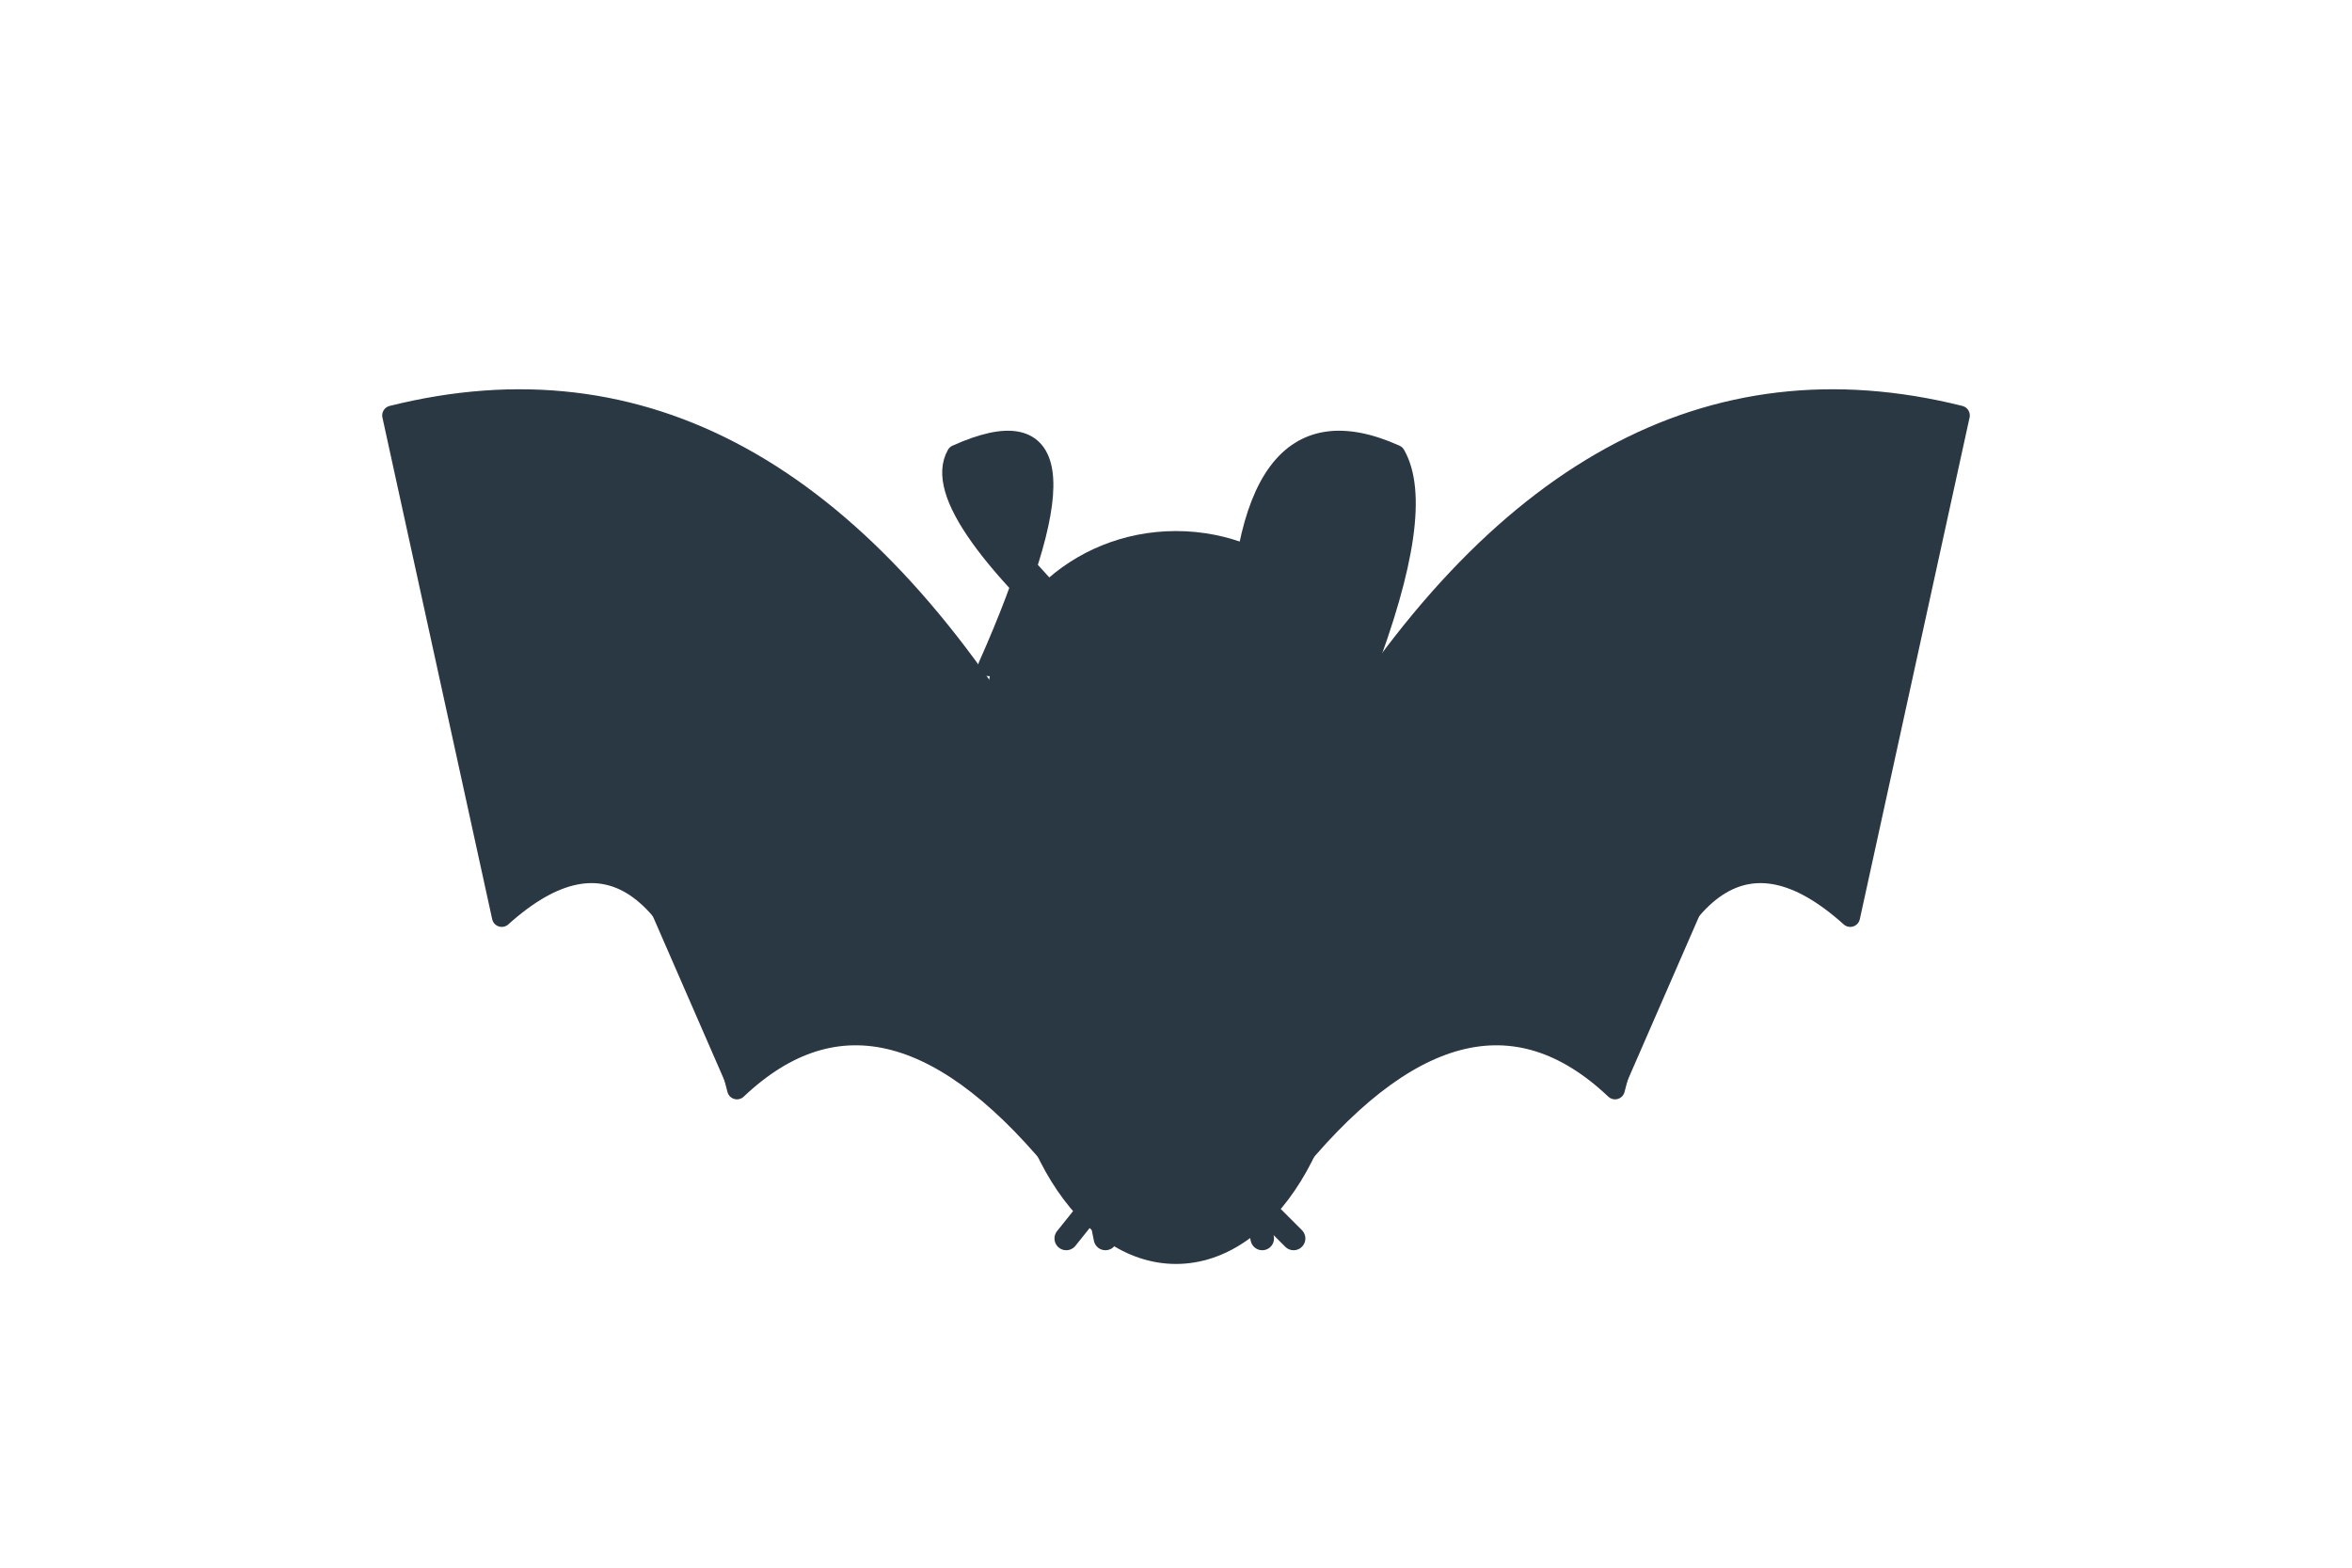
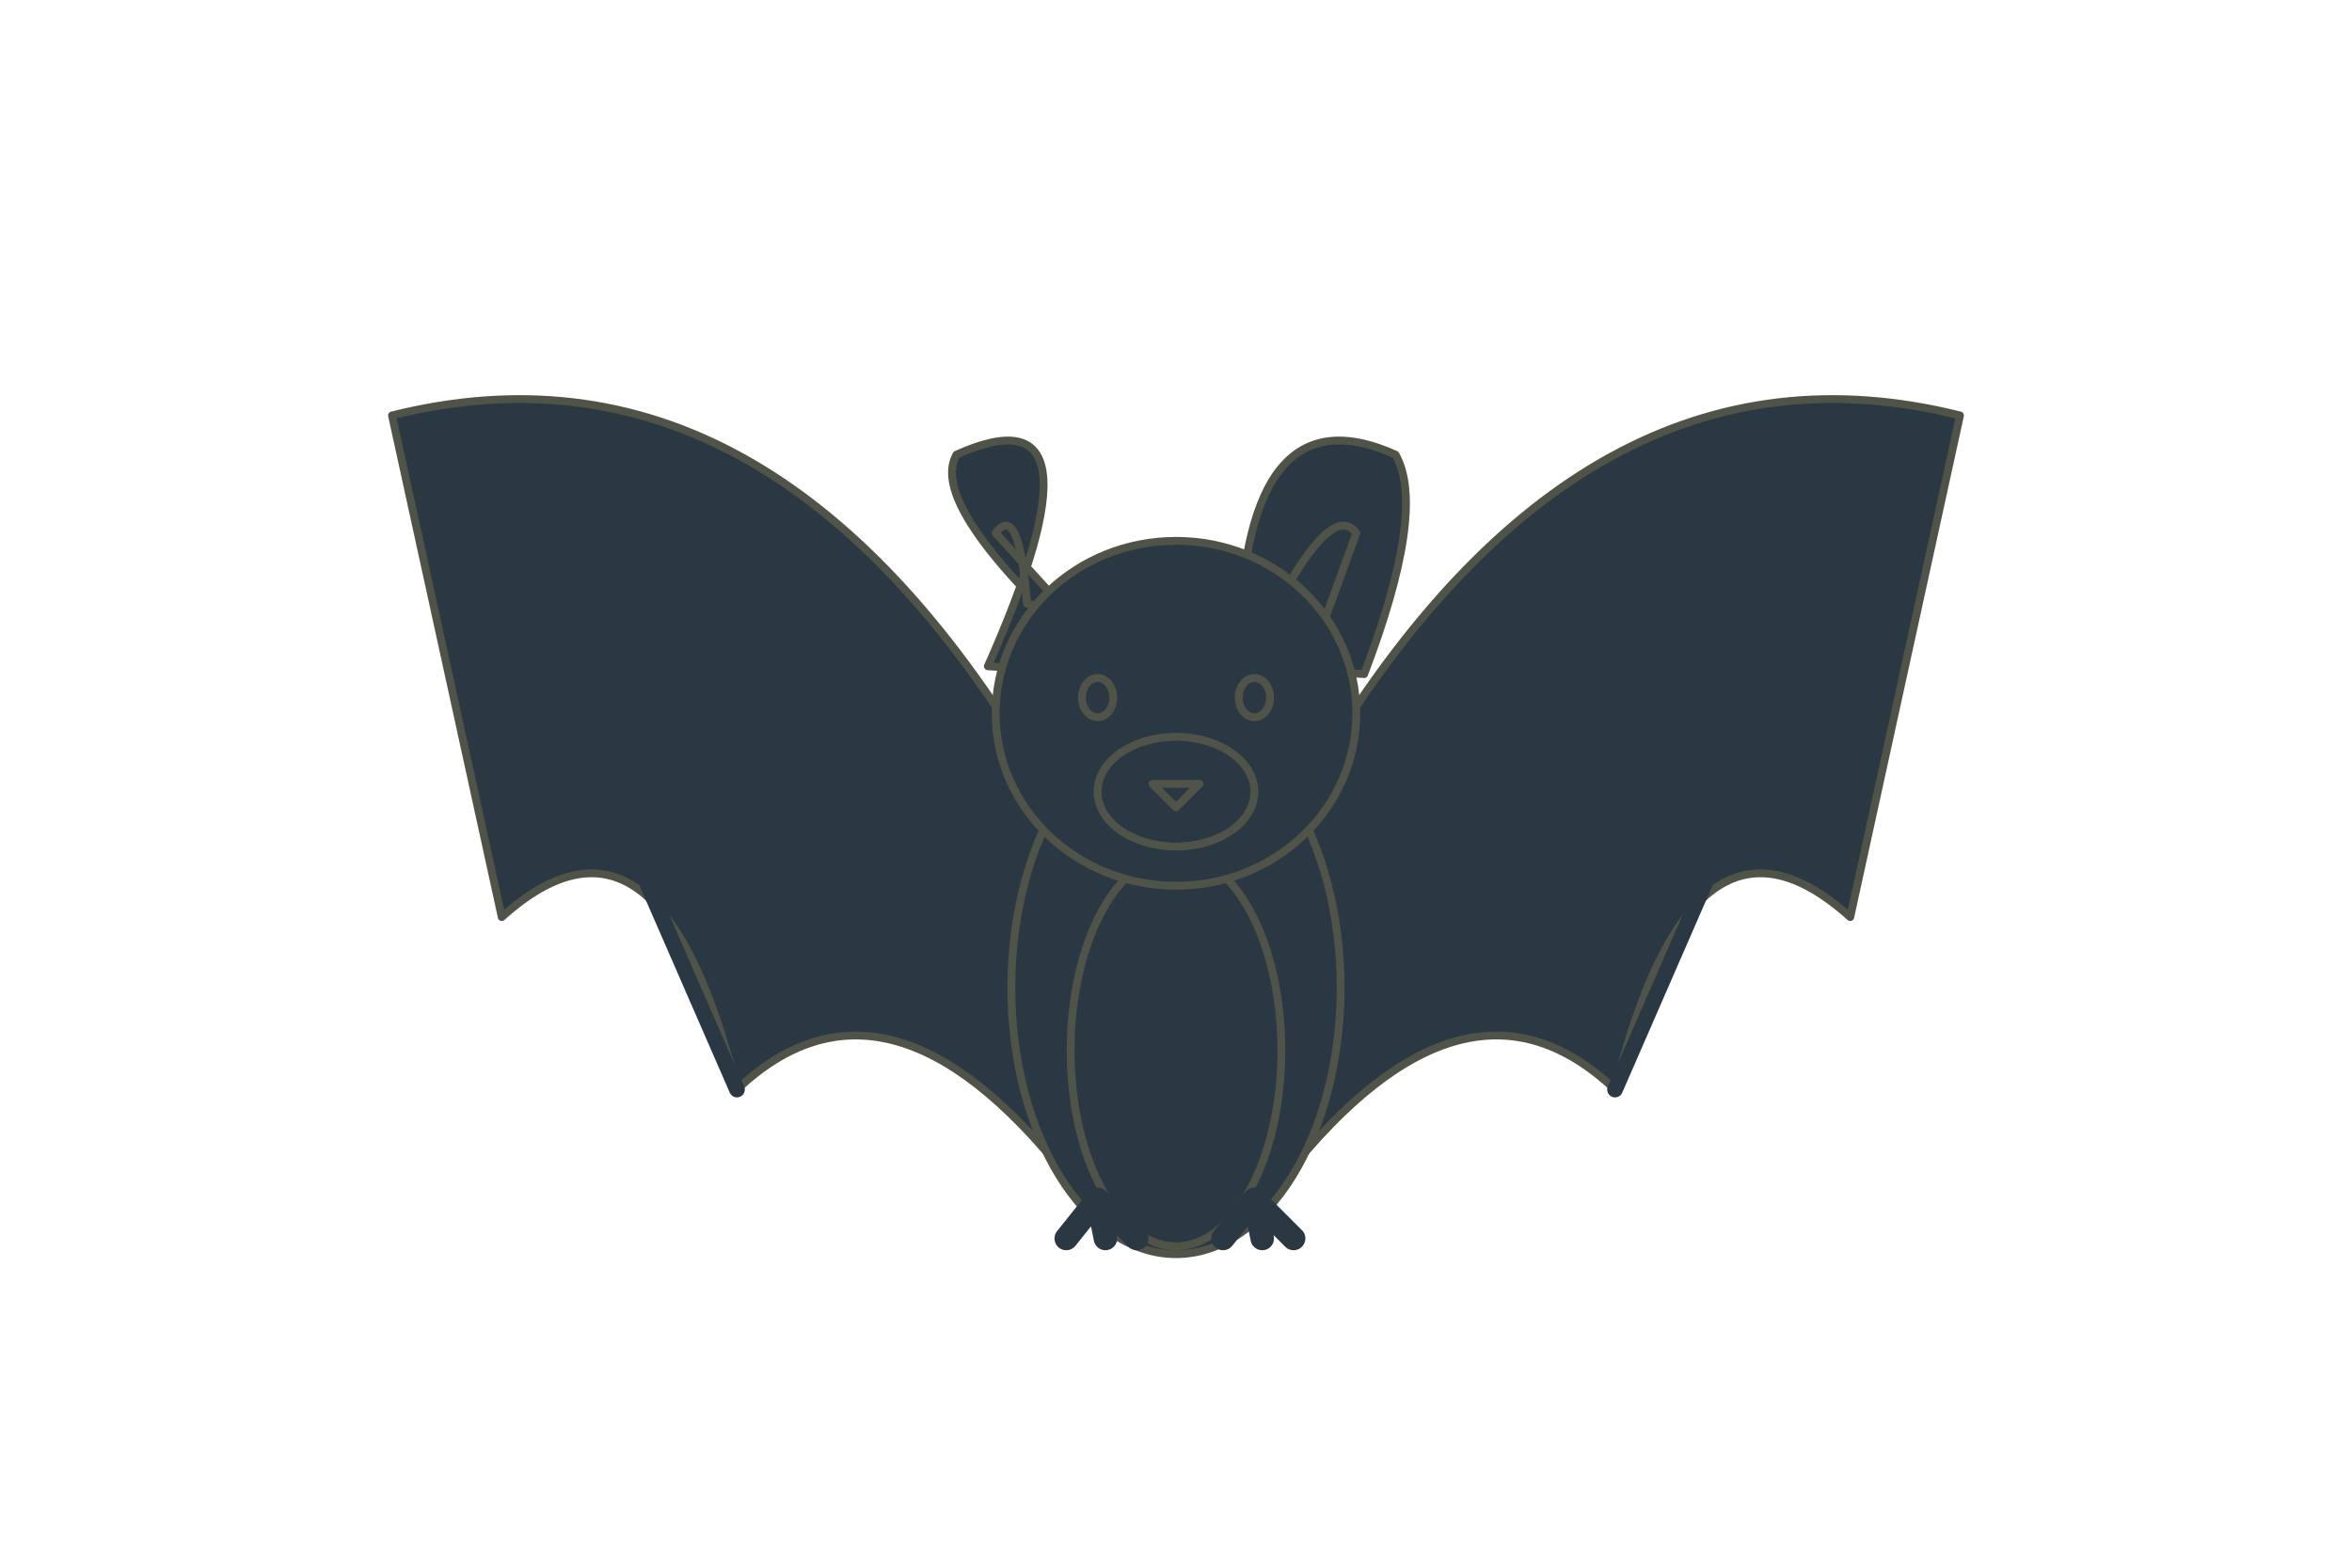
<svg xmlns="http://www.w3.org/2000/svg" viewBox="0 0 300 200">
-   <g stroke="#293843" stroke-width="2.5" stroke-linejoin="round" stroke-linecap="round">
+   <defs>
+     <filter id="paper">
+       <feTurbulence type="fractalNoise" baseFrequency=".65" numOctaves="3" stitchTiles="stitch" />
+       <feColorMatrix type="saturate" values="0" />
+     </filter>
+   </defs>
+   <g stroke="#505448" stroke-width="1" stroke-linejoin="round" stroke-linecap="round">
    <path d="M132 98Q98 41 50 53L64 117Q84 99 94 139Q113 121 136 150M168 98Q202 41 250 53L236 117Q216 99 206 139Q187 121 164 150" fill="#293843" />
    <path d="M132 100 60 61 94 139M168 100 240 61 206 139" fill="none" stroke="#293843" stroke-width="2" />
    <ellipse cx="150" cy="126" rx="21" ry="34" fill="#293843" />
    <ellipse cx="150" cy="134" rx="13.44" ry="25" fill="#293843" />
    <path d="M126 85Q142 49 122 58Q118 65 142 86Z" fill="#293843" />
    <path d="M131 77Q130 64 127 68L137 79Z" fill="#293843" />
    <path d="M158 85Q158 49 178 58Q182 65 174 86Z" fill="#293843" />
    <path d="M163 77Q170 64 173 68L169 79Z" fill="#293843" />
    <ellipse cx="150" cy="91" rx="23" ry="22" fill="#293843" />
    <ellipse cx="150" cy="101" rx="10" ry="7" fill="#293843" />
    <path d="m140 153-4 5m4-5 1 5m-1-5 5 5" fill="none" stroke="#293843" stroke-width="3" />
    <path d="m160 153-4 5m4-5 1 5m-1-5 5 5" fill="none" stroke="#293843" stroke-width="3" />
-     <ellipse cx="140" cy="89" rx="4" ry="5" fill="#293843" />
-     <ellipse cx="141" cy="88" rx="1.5" ry="1.5" fill="#293843" />
-     <ellipse cx="160" cy="89" rx="4" ry="5" fill="#293843" />
-     <ellipse cx="161" cy="88" rx="1.5" ry="1.5" fill="#293843" />
+     <ellipse cx="140" cy="89" rx="2" ry="2.5" fill="#293843" />
+     <ellipse cx="160" cy="89" rx="2" ry="2.5" fill="#293843" />
    <path d="m147 100 3 3 3-3Z" fill="#293843" />
-     <path d="m144 109q6 4 12 0" fill="none" stroke="#293843" stroke-width="2" />
+     <path d="m146 109 8 0" fill="none" stroke="#293843" stroke-width="0.7" />
  </g>
</svg>
